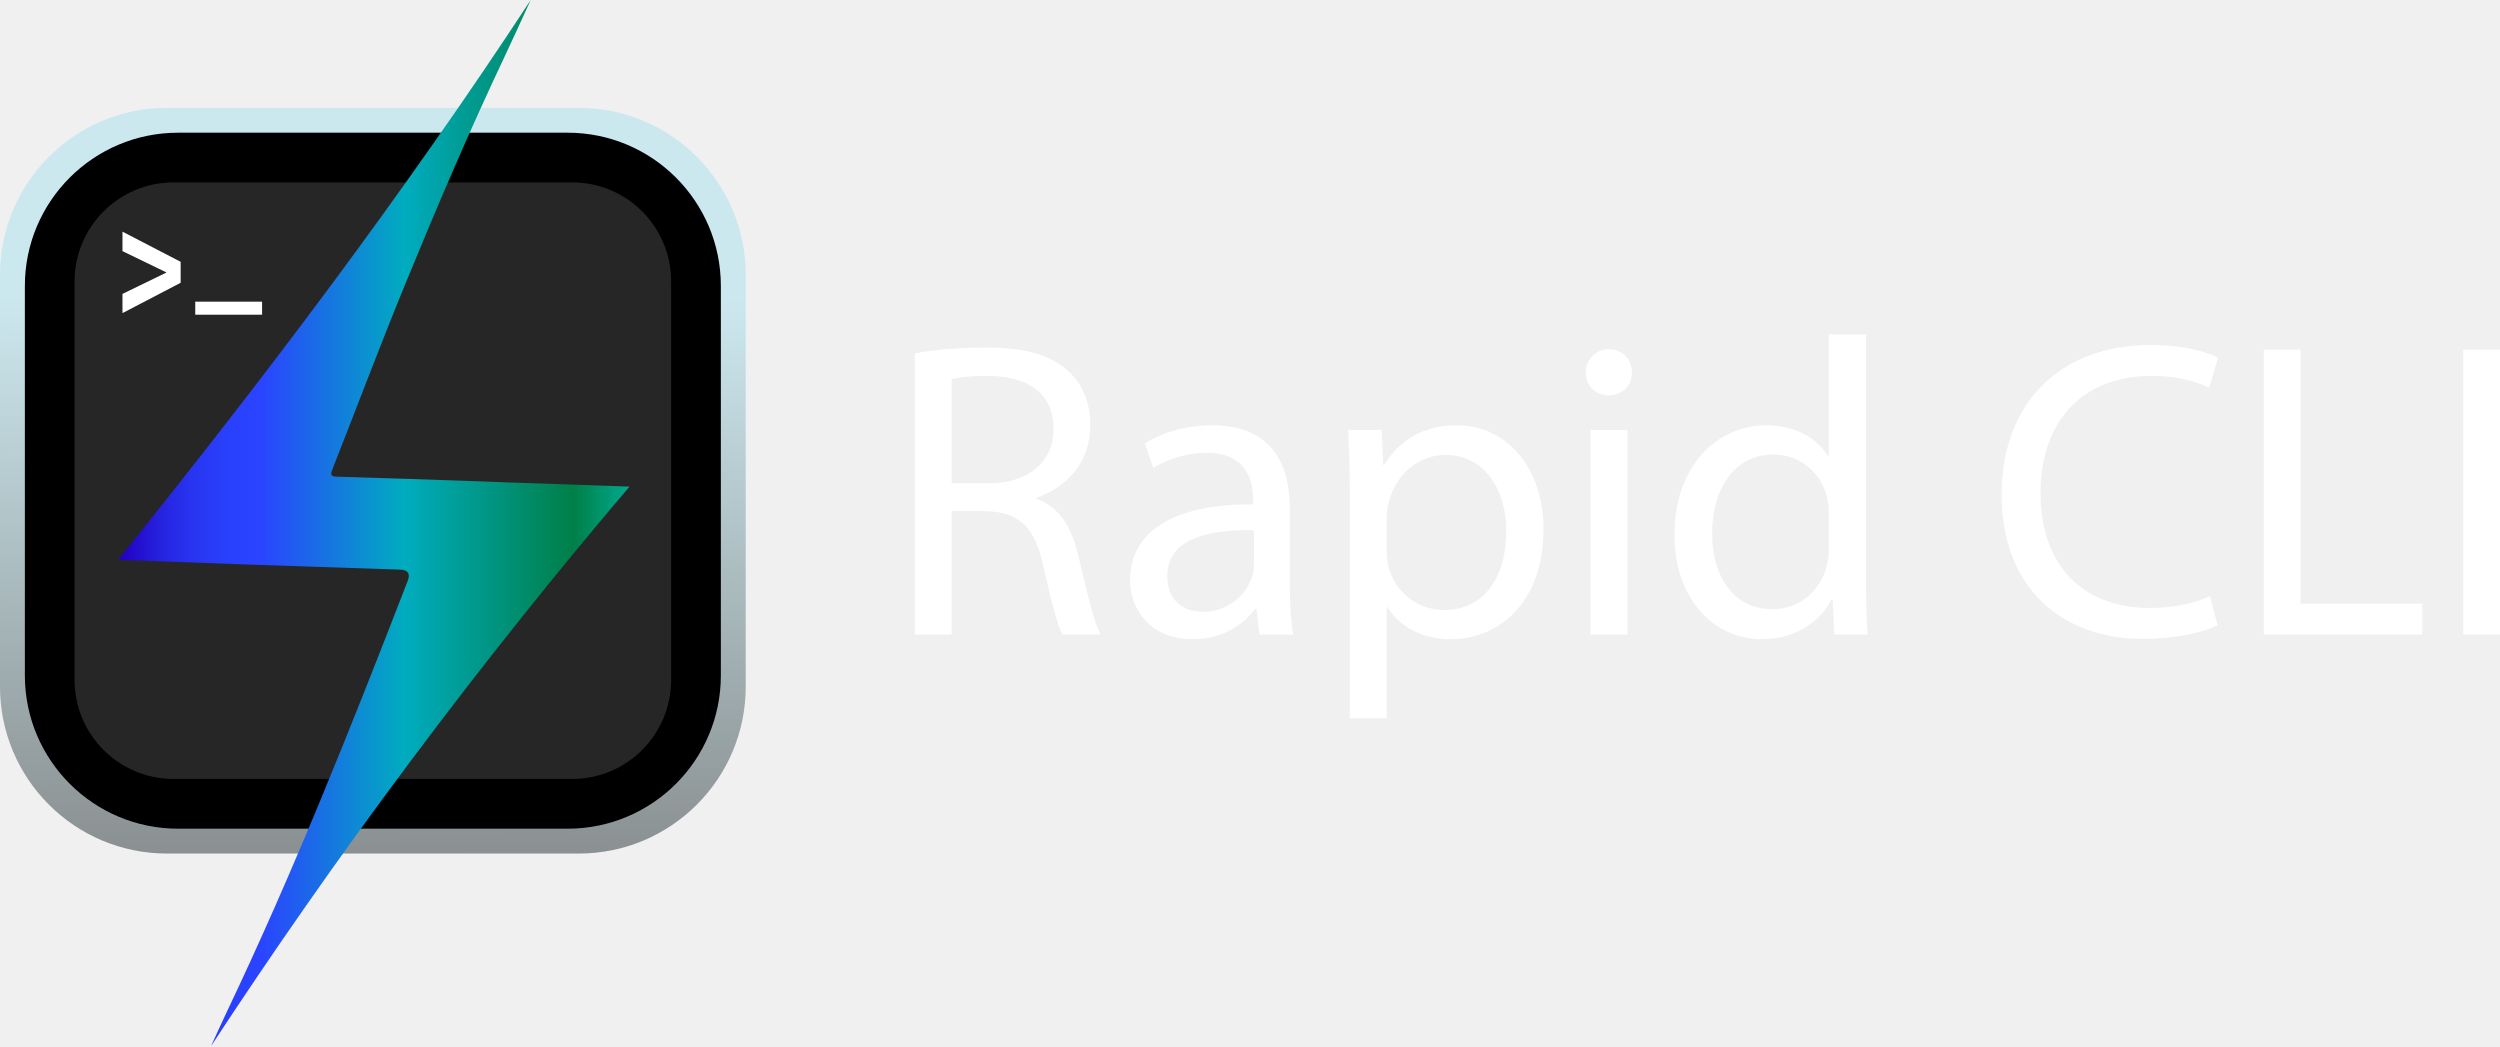
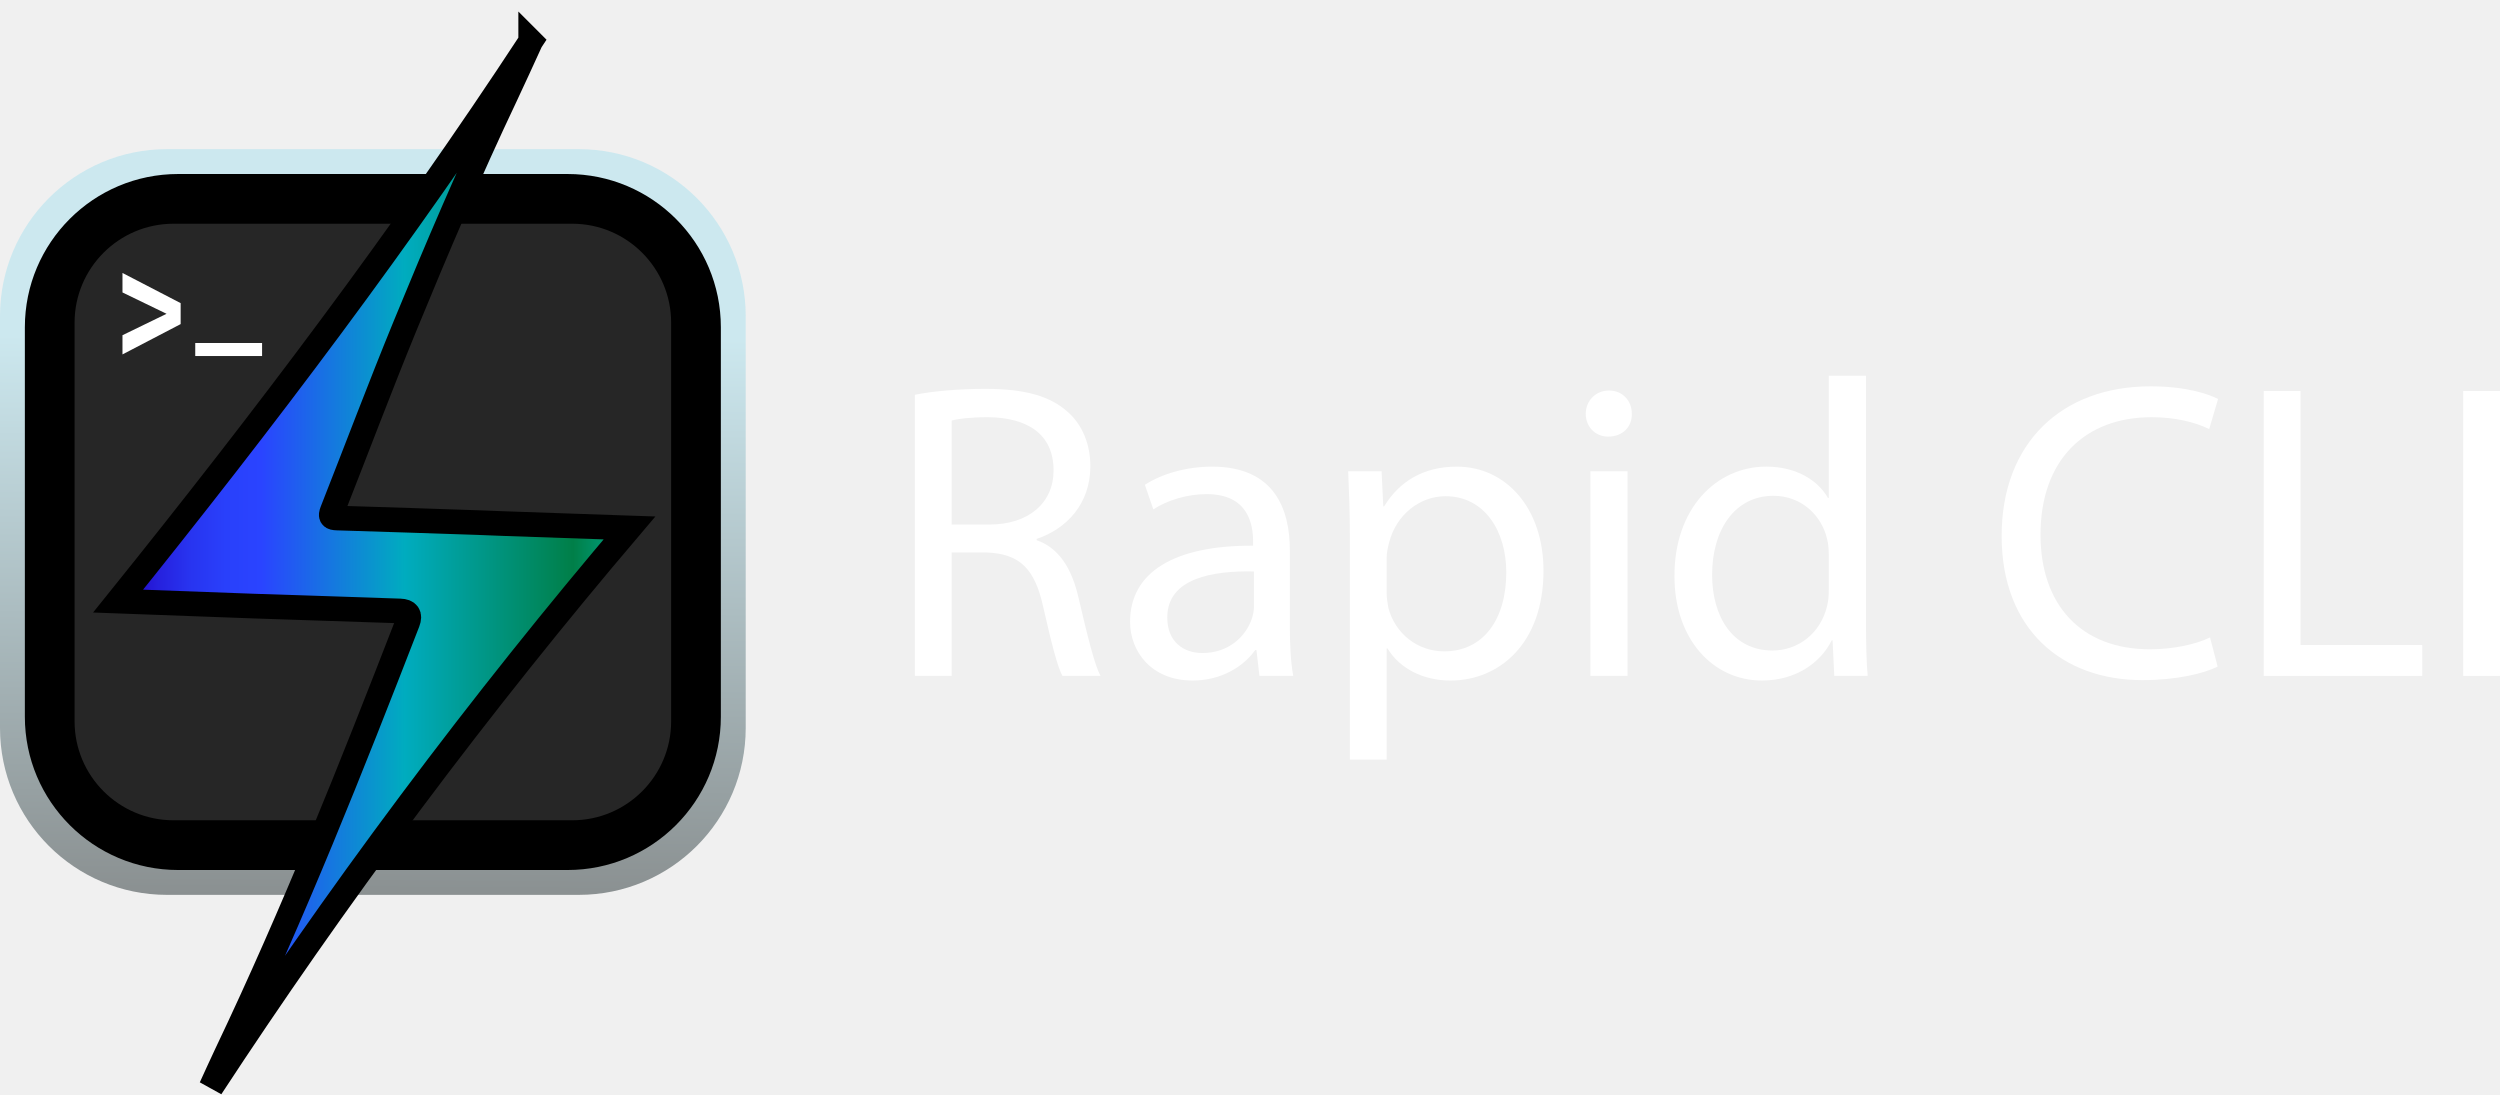
- <svg xmlns="http://www.w3.org/2000/svg" id="a" viewBox="0 0 1419.04 593.82">
+ <svg xmlns="http://www.w3.org/2000/svg" id="a" viewBox="0 0 1419.04 621.11">
  <defs>
-     <style>.d{fill:url(#c);}.e{fill:url(#b);}.f{fill:#fff;}.g{fill:#262626;}</style>
-     <linearGradient id="b" x1="212.33" y1="159.47" x2="209.74" y2="582.34" gradientTransform="matrix(1, 0, 0, 1, 0, 0)" gradientUnits="userSpaceOnUse">
+     <style>.d{fill:url(#b);}.e{fill:#fff;}.f{fill:#262626;}.g{fill:url(#c);stroke:#000;stroke-miterlimit:10;stroke-width:14px;}</style>
+     <linearGradient id="b" x1="212.33" y1="182.92" x2="209.74" y2="605.8" gradientTransform="matrix(1, 0, 0, 1, 0, 0)" gradientUnits="userSpaceOnUse">
      <stop offset=".02" stop-color="#cce8ef" />
      <stop offset="1" stop-color="#767574" />
    </linearGradient>
-     <linearGradient id="c" x1="67.03" y1="-1893.84" x2="357.31" y2="-1893.84" gradientTransform="translate(0 -1596.93) scale(1 -1)" gradientUnits="userSpaceOnUse">
+     <linearGradient id="c" x1="67.03" y1="-1870.39" x2="357.31" y2="-1870.39" gradientTransform="translate(0 -1550.02) scale(1 -1)" gradientUnits="userSpaceOnUse">
      <stop offset="0" stop-color="#2300bf" />
      <stop offset=".02" stop-color="#2307c6" />
      <stop offset=".08" stop-color="#2621de" />
      <stop offset=".14" stop-color="#2834f0" />
      <stop offset=".21" stop-color="#2940fb" />
      <stop offset=".28" stop-color="#2a44ff" />
      <stop offset=".56" stop-color="#00acbf" />
      <stop offset=".89" stop-color="#007f48" />
      <stop offset="1" stop-color="#00aa8f" />
    </linearGradient>
  </defs>
  <g>
-     <rect class="e" y="61.21" width="423.28" height="423.28" rx="94.77" ry="94.77" />
-     <rect x="14.11" y="75.32" width="395.06" height="395.06" rx="87.01" ry="87.01" />
-     <rect class="g" x="42.33" y="103.53" width="338.62" height="338.62" rx="56.19" ry="56.19" />
+     <rect class="d" y="84.66" width="423.28" height="423.28" rx="94.77" ry="94.77" />
+     <rect x="14.11" y="98.77" width="395.06" height="395.06" rx="87.01" ry="87.01" />
+     <rect class="f" x="42.33" y="126.99" width="338.62" height="338.62" rx="56.19" ry="56.19" />
  </g>
  <g>
-     <path class="f" d="M519.32,200.62c10.56-2.16,25.67-3.36,40.07-3.36,22.32,0,36.71,4.08,46.79,13.2,8.16,7.2,12.72,18.24,12.72,30.71,0,21.35-13.44,35.51-30.48,41.27v.72c12.48,4.32,19.92,15.84,23.76,32.63,5.28,22.56,9.12,38.15,12.48,44.39h-21.6c-2.64-4.56-6.24-18.48-10.8-38.63-4.8-22.32-13.44-30.71-32.39-31.43h-19.68v70.06h-20.88V200.62Zm20.88,73.66h21.35c22.31,0,36.47-12.24,36.47-30.71,0-20.88-15.12-29.99-37.19-30.23-10.08,0-17.28,.96-20.64,1.92v59.03Z" />
-     <path class="f" d="M714.87,360.19l-1.68-14.64h-.72c-6.48,9.12-18.96,17.28-35.51,17.28-23.52,0-35.51-16.56-35.51-33.35,0-28.07,24.95-43.43,69.82-43.19v-2.4c0-9.6-2.64-26.87-26.39-26.87-10.8,0-22.08,3.36-30.24,8.64l-4.8-13.92c9.6-6.24,23.52-10.32,38.15-10.32,35.51,0,44.15,24.24,44.15,47.51v43.43c0,10.08,.48,19.92,1.92,27.83h-19.2Zm-3.12-59.27c-23.04-.48-49.19,3.6-49.19,26.15,0,13.68,9.12,20.15,19.92,20.15,15.12,0,24.72-9.6,28.07-19.43,.72-2.16,1.2-4.56,1.2-6.72v-20.15Z" />
-     <path class="f" d="M766.21,281.96c0-14.88-.48-26.88-.96-37.91h18.96l.96,19.92h.48c8.64-14.16,22.31-22.56,41.27-22.56,28.07,0,49.19,23.76,49.19,59.03,0,41.75-25.44,62.39-52.79,62.39-15.36,0-28.79-6.72-35.75-18.24h-.48v63.11h-20.88v-125.73Zm20.88,30.95c0,3.12,.48,6,.96,8.64,3.84,14.64,16.56,24.71,31.67,24.71,22.32,0,35.27-18.23,35.27-44.87,0-23.27-12.24-43.19-34.55-43.19-14.4,0-27.84,10.32-31.91,26.15-.72,2.64-1.44,5.76-1.44,8.64v19.92Z" />
-     <path class="f" d="M926.24,211.42c.24,7.2-5.04,12.96-13.44,12.96-7.44,0-12.71-5.76-12.71-12.96s5.52-13.2,13.2-13.2,12.96,5.76,12.96,13.2Zm-23.52,148.77v-116.14h21.11v116.14h-21.11Z" />
-     <path class="f" d="M1059.16,189.82v140.37c0,10.32,.24,22.08,.96,29.99h-18.96l-.96-20.16h-.48c-6.48,12.96-20.64,22.8-39.59,22.8-28.07,0-49.67-23.76-49.67-59.03-.24-38.63,23.76-62.39,52.07-62.39,17.76,0,29.75,8.4,35.03,17.76h.48v-69.35h21.12Zm-21.12,101.5c0-2.64-.24-6.24-.96-8.88-3.12-13.44-14.64-24.48-30.47-24.48-21.84,0-34.79,19.2-34.79,44.87,0,23.52,11.52,42.95,34.31,42.95,14.16,0,27.11-9.36,30.95-25.19,.72-2.88,.96-5.76,.96-9.12v-20.16Z" />
-     <path class="f" d="M1258.78,354.91c-7.68,3.84-23.04,7.68-42.71,7.68-45.59,0-79.91-28.79-79.91-81.82s34.31-84.94,84.46-84.94c20.16,0,32.87,4.32,38.39,7.2l-5.04,17.04c-7.92-3.84-19.2-6.72-32.63-6.72-37.91,0-63.11,24.23-63.11,66.71,0,39.59,22.8,65.03,62.15,65.03,12.72,0,25.68-2.64,34.07-6.72l4.32,16.56Z" />
-     <path class="f" d="M1284.92,198.46h20.88v144.21h69.1v17.52h-89.98V198.46Z" />
-     <path class="f" d="M1419.04,198.46v161.73h-20.88V198.46h20.88Z" />
+     <path class="e" d="M519.32,224.08c10.56-2.16,25.67-3.36,40.07-3.36,22.32,0,36.71,4.08,46.79,13.2,8.16,7.2,12.72,18.24,12.72,30.71,0,21.35-13.44,35.51-30.48,41.27v.72c12.48,4.32,19.92,15.84,23.76,32.63,5.28,22.56,9.12,38.15,12.48,44.39h-21.6c-2.64-4.56-6.24-18.48-10.8-38.63-4.8-22.32-13.44-30.71-32.39-31.43h-19.68v70.06h-20.88V224.08Zm20.88,73.66h21.35c22.31,0,36.47-12.24,36.47-30.71,0-20.88-15.12-29.99-37.19-30.23-10.08,0-17.28,.96-20.64,1.92v59.03Z" />
+     <path class="e" d="M714.87,383.64l-1.68-14.64h-.72c-6.48,9.12-18.96,17.28-35.51,17.28-23.52,0-35.51-16.56-35.51-33.35,0-28.07,24.95-43.43,69.82-43.19v-2.4c0-9.6-2.64-26.87-26.39-26.87-10.8,0-22.08,3.36-30.24,8.64l-4.8-13.92c9.6-6.24,23.52-10.32,38.15-10.32,35.51,0,44.15,24.24,44.15,47.51v43.43c0,10.08,.48,19.92,1.92,27.83h-19.2Zm-3.12-59.27c-23.04-.48-49.19,3.6-49.19,26.15,0,13.68,9.12,20.15,19.92,20.15,15.12,0,24.72-9.6,28.07-19.43,.72-2.16,1.2-4.56,1.2-6.72v-20.15Z" />
+     <path class="e" d="M766.21,305.42c0-14.88-.48-26.88-.96-37.91h18.96l.96,19.92h.48c8.64-14.16,22.31-22.56,41.27-22.56,28.07,0,49.19,23.76,49.19,59.03,0,41.75-25.44,62.39-52.79,62.39-15.36,0-28.79-6.72-35.75-18.24h-.48v63.11h-20.88v-125.73Zm20.88,30.95c0,3.12,.48,6,.96,8.64,3.84,14.64,16.56,24.71,31.67,24.71,22.32,0,35.27-18.23,35.27-44.87,0-23.27-12.24-43.19-34.55-43.19-14.4,0-27.84,10.32-31.91,26.15-.72,2.64-1.44,5.76-1.44,8.64v19.92Z" />
+     <path class="e" d="M926.24,234.87c.24,7.2-5.04,12.96-13.44,12.96-7.44,0-12.71-5.76-12.71-12.96s5.52-13.2,13.2-13.2,12.96,5.76,12.96,13.2Zm-23.52,148.77v-116.14h21.11v116.14h-21.11Z" />
+     <path class="e" d="M1059.16,213.28v140.37c0,10.32,.24,22.08,.96,29.99h-18.96l-.96-20.16h-.48c-6.48,12.96-20.64,22.8-39.59,22.8-28.07,0-49.67-23.76-49.67-59.03-.24-38.63,23.76-62.39,52.07-62.39,17.76,0,29.75,8.4,35.03,17.76h.48v-69.35h21.12Zm-21.12,101.5c0-2.64-.24-6.24-.96-8.88-3.12-13.44-14.64-24.48-30.47-24.48-21.84,0-34.79,19.2-34.79,44.87,0,23.52,11.52,42.95,34.31,42.95,14.16,0,27.11-9.36,30.95-25.19,.72-2.88,.96-5.76,.96-9.12v-20.16Z" />
+     <path class="e" d="M1258.78,378.37c-7.68,3.84-23.04,7.68-42.71,7.68-45.59,0-79.91-28.79-79.91-81.82s34.31-84.94,84.46-84.94c20.16,0,32.87,4.32,38.39,7.2l-5.04,17.04c-7.92-3.84-19.2-6.72-32.63-6.72-37.91,0-63.11,24.23-63.11,66.71,0,39.59,22.8,65.03,62.15,65.03,12.72,0,25.68-2.64,34.07-6.72l4.32,16.56Z" />
+     <path class="e" d="M1284.92,221.92h20.88v144.21h69.1v17.52h-89.98V221.92Z" />
+     <path class="e" d="M1419.04,221.92v161.73h-20.88V221.92h20.88Z" />
  </g>
-   <path class="f" d="M102.54,160.51l-33.02,17.22v-10.91l31.12-15.12v5.92l-31.12-15.07v-11.06l33.02,17.12v11.89Z" />
-   <path class="f" d="M110.83,171.23h37.93v7.4h-37.93v-7.4Z" />
-   <path class="d" d="M301.24,0C229.11,110.09,149.95,214.71,67.03,317.73c26.52,.98,51.65,1.94,76.79,2.83,27.76,.97,55.52,1.85,83.28,2.77,4.47,.15,5.91,2.26,4.34,6.34-32.01,82.59-64.7,164.91-102.82,244.94-3.03,6.37-5.9,12.81-8.85,19.21,34.05-51.98,71.61-106.01,113-161.42,42-56.2,83.76-108.23,124.53-156.2-.84-.03-5.45-.18-6.29-.21-77.05-2.59-71.14-2.52-76.84-2.71-27.6-.94-55.22-1.88-82.82-2.7-3.26-.09-4.01-.81-2.75-4.01,13.84-35.12,27.12-70.48,41.46-105.4,17.96-43.73,36.52-87.21,56.78-129.94,4.91-10.36,9.6-20.81,14.39-31.22v-.02Z" />
+   <path class="e" d="M102.54,183.96l-33.02,17.22v-10.91l31.12-15.12v5.92l-31.12-15.07v-11.06l33.02,17.12v11.89Z" />
+   <path class="e" d="M110.83,194.69h37.93v7.4h-37.93v-7.4Z" />
+   <path class="g" d="M301.24,23.46c-72.13,110.09-151.29,214.71-234.21,317.73,26.52,.98,51.65,1.94,76.79,2.83,27.76,.97,55.52,1.85,83.28,2.77,4.47,.15,5.91,2.26,4.34,6.34-32.01,82.59-64.7,164.91-102.82,244.94-3.03,6.37-5.9,12.81-8.85,19.21,34.05-51.98,71.61-106.01,113-161.42,42-56.2,83.76-108.23,124.53-156.2-.84-.03-5.45-.18-6.29-.21-77.05-2.59-71.14-2.52-76.84-2.71-27.6-.94-55.22-1.88-82.82-2.7-3.26-.09-4.01-.81-2.75-4.01,13.84-35.12,27.12-70.48,41.46-105.4,17.96-43.73,36.52-87.21,56.78-129.94,4.91-10.36,9.6-20.81,14.39-31.22v-.02Z" />
</svg>
